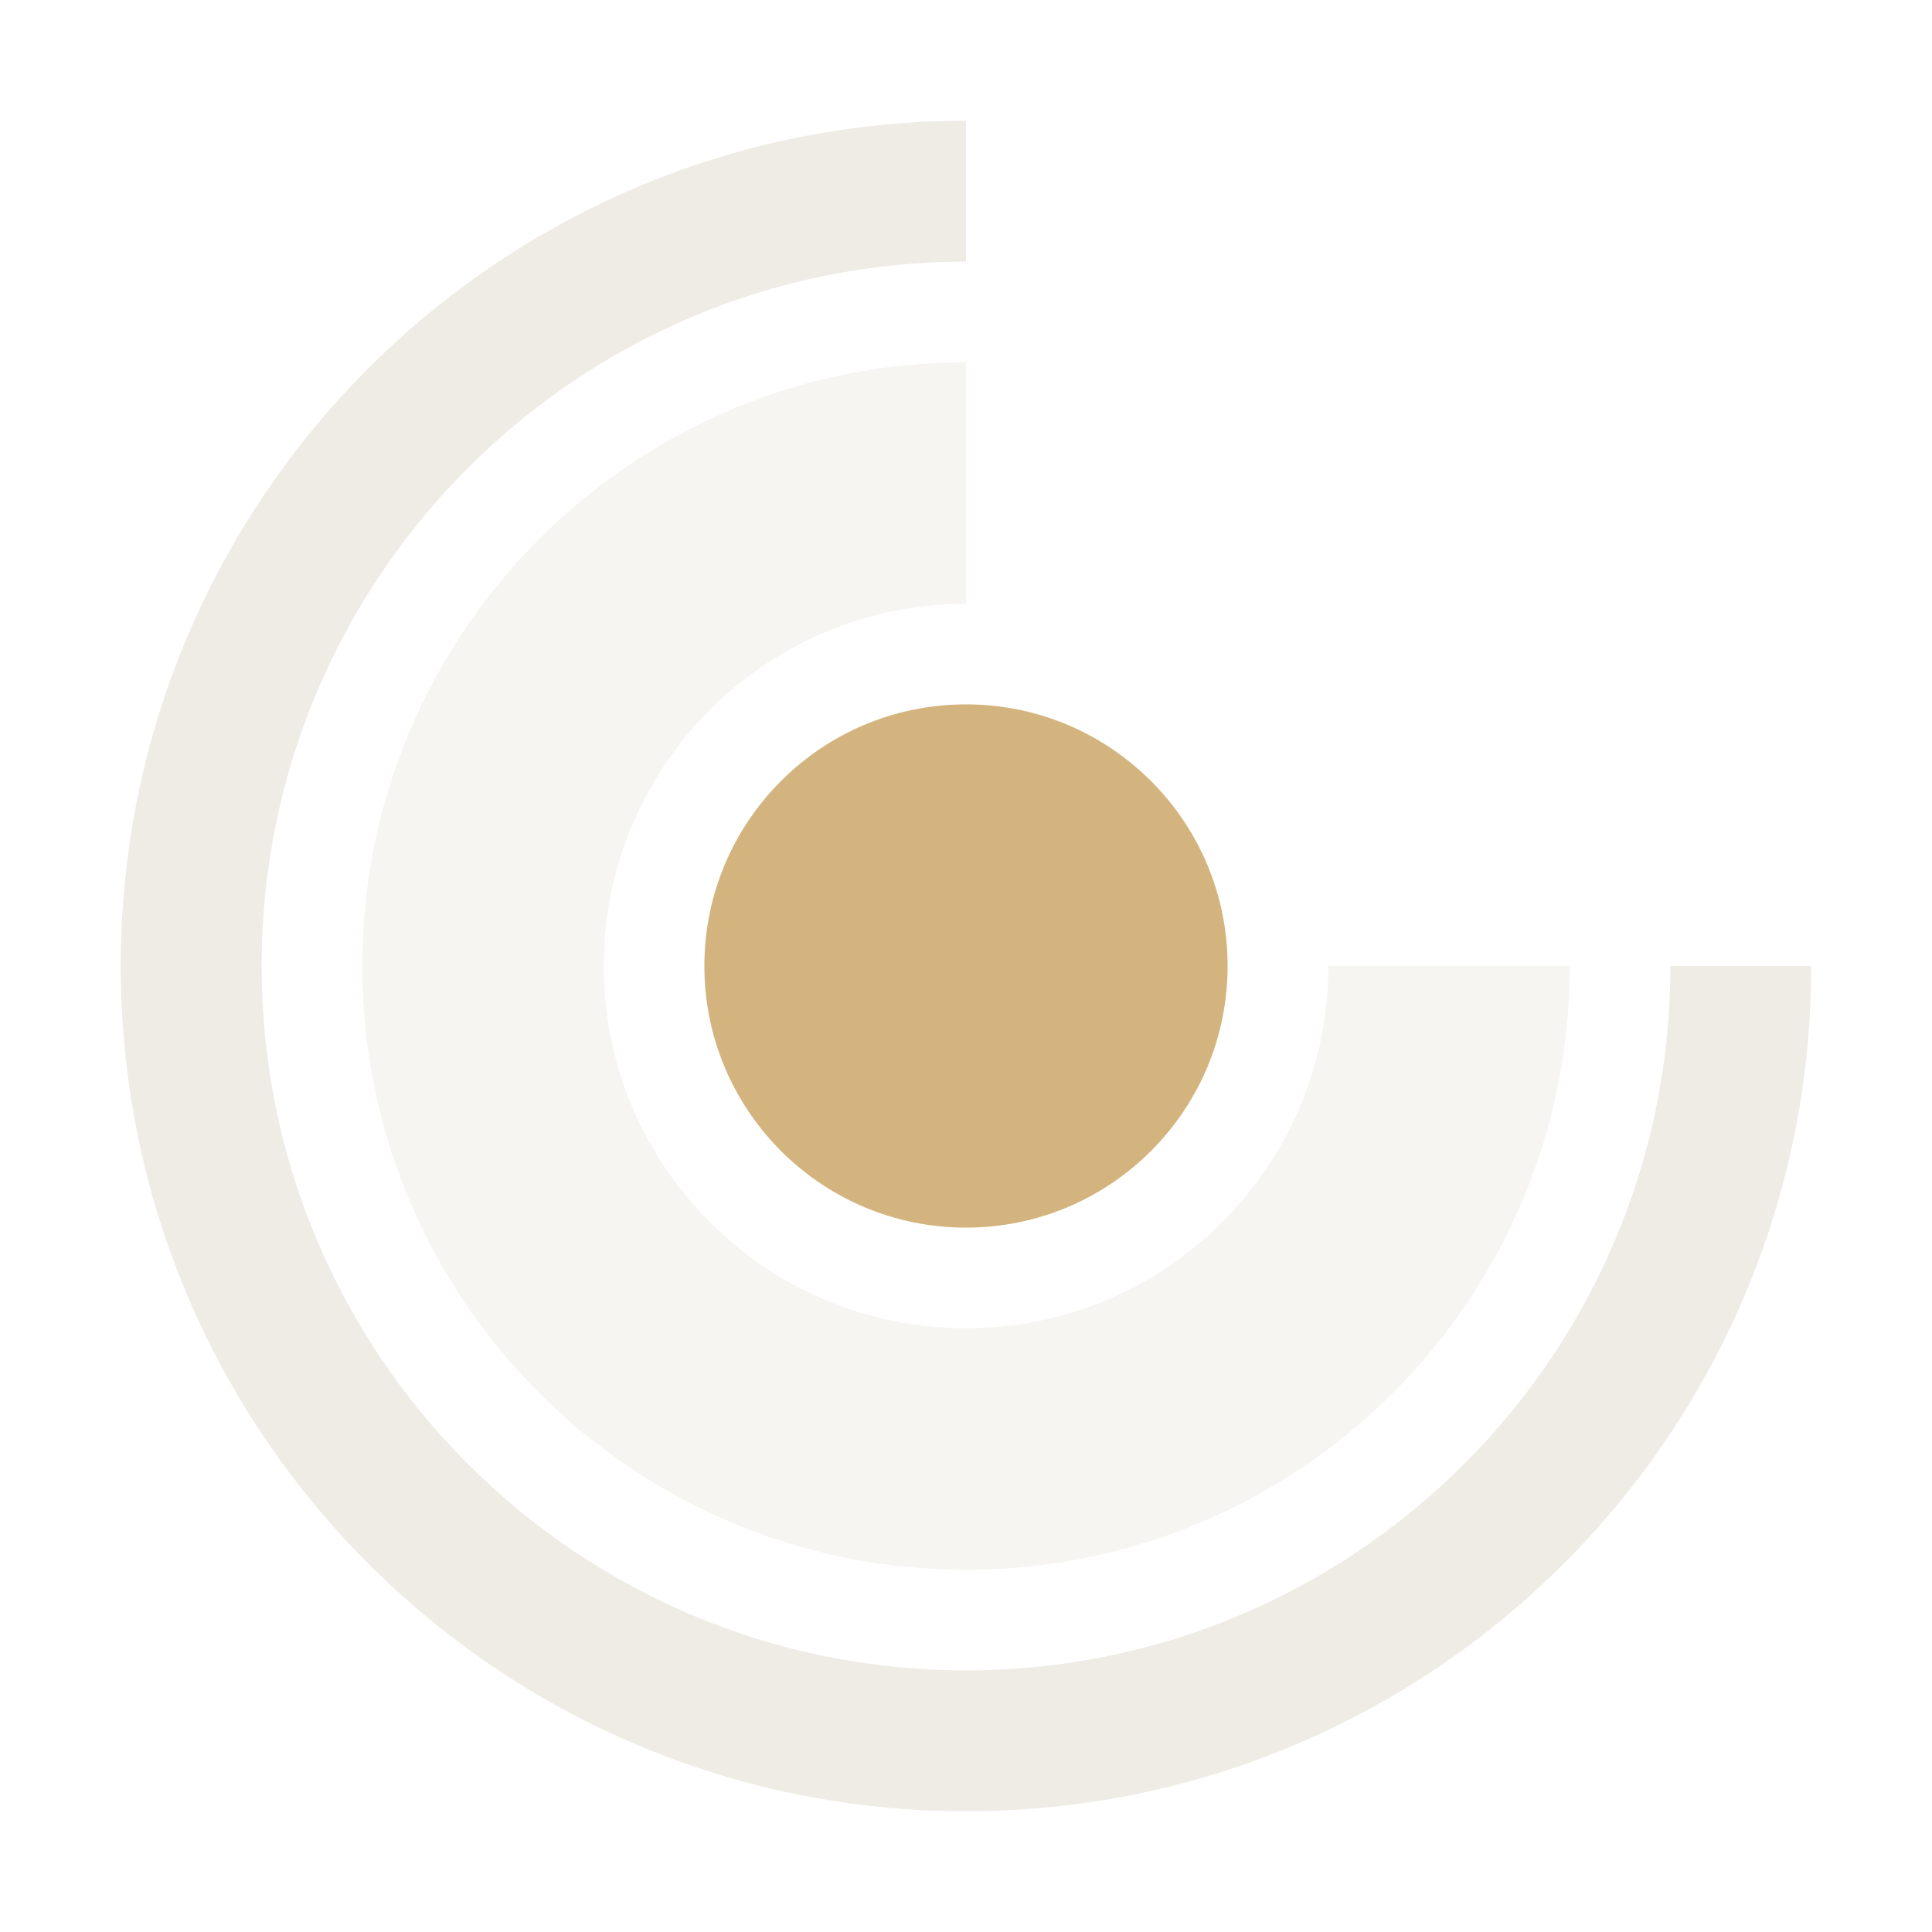
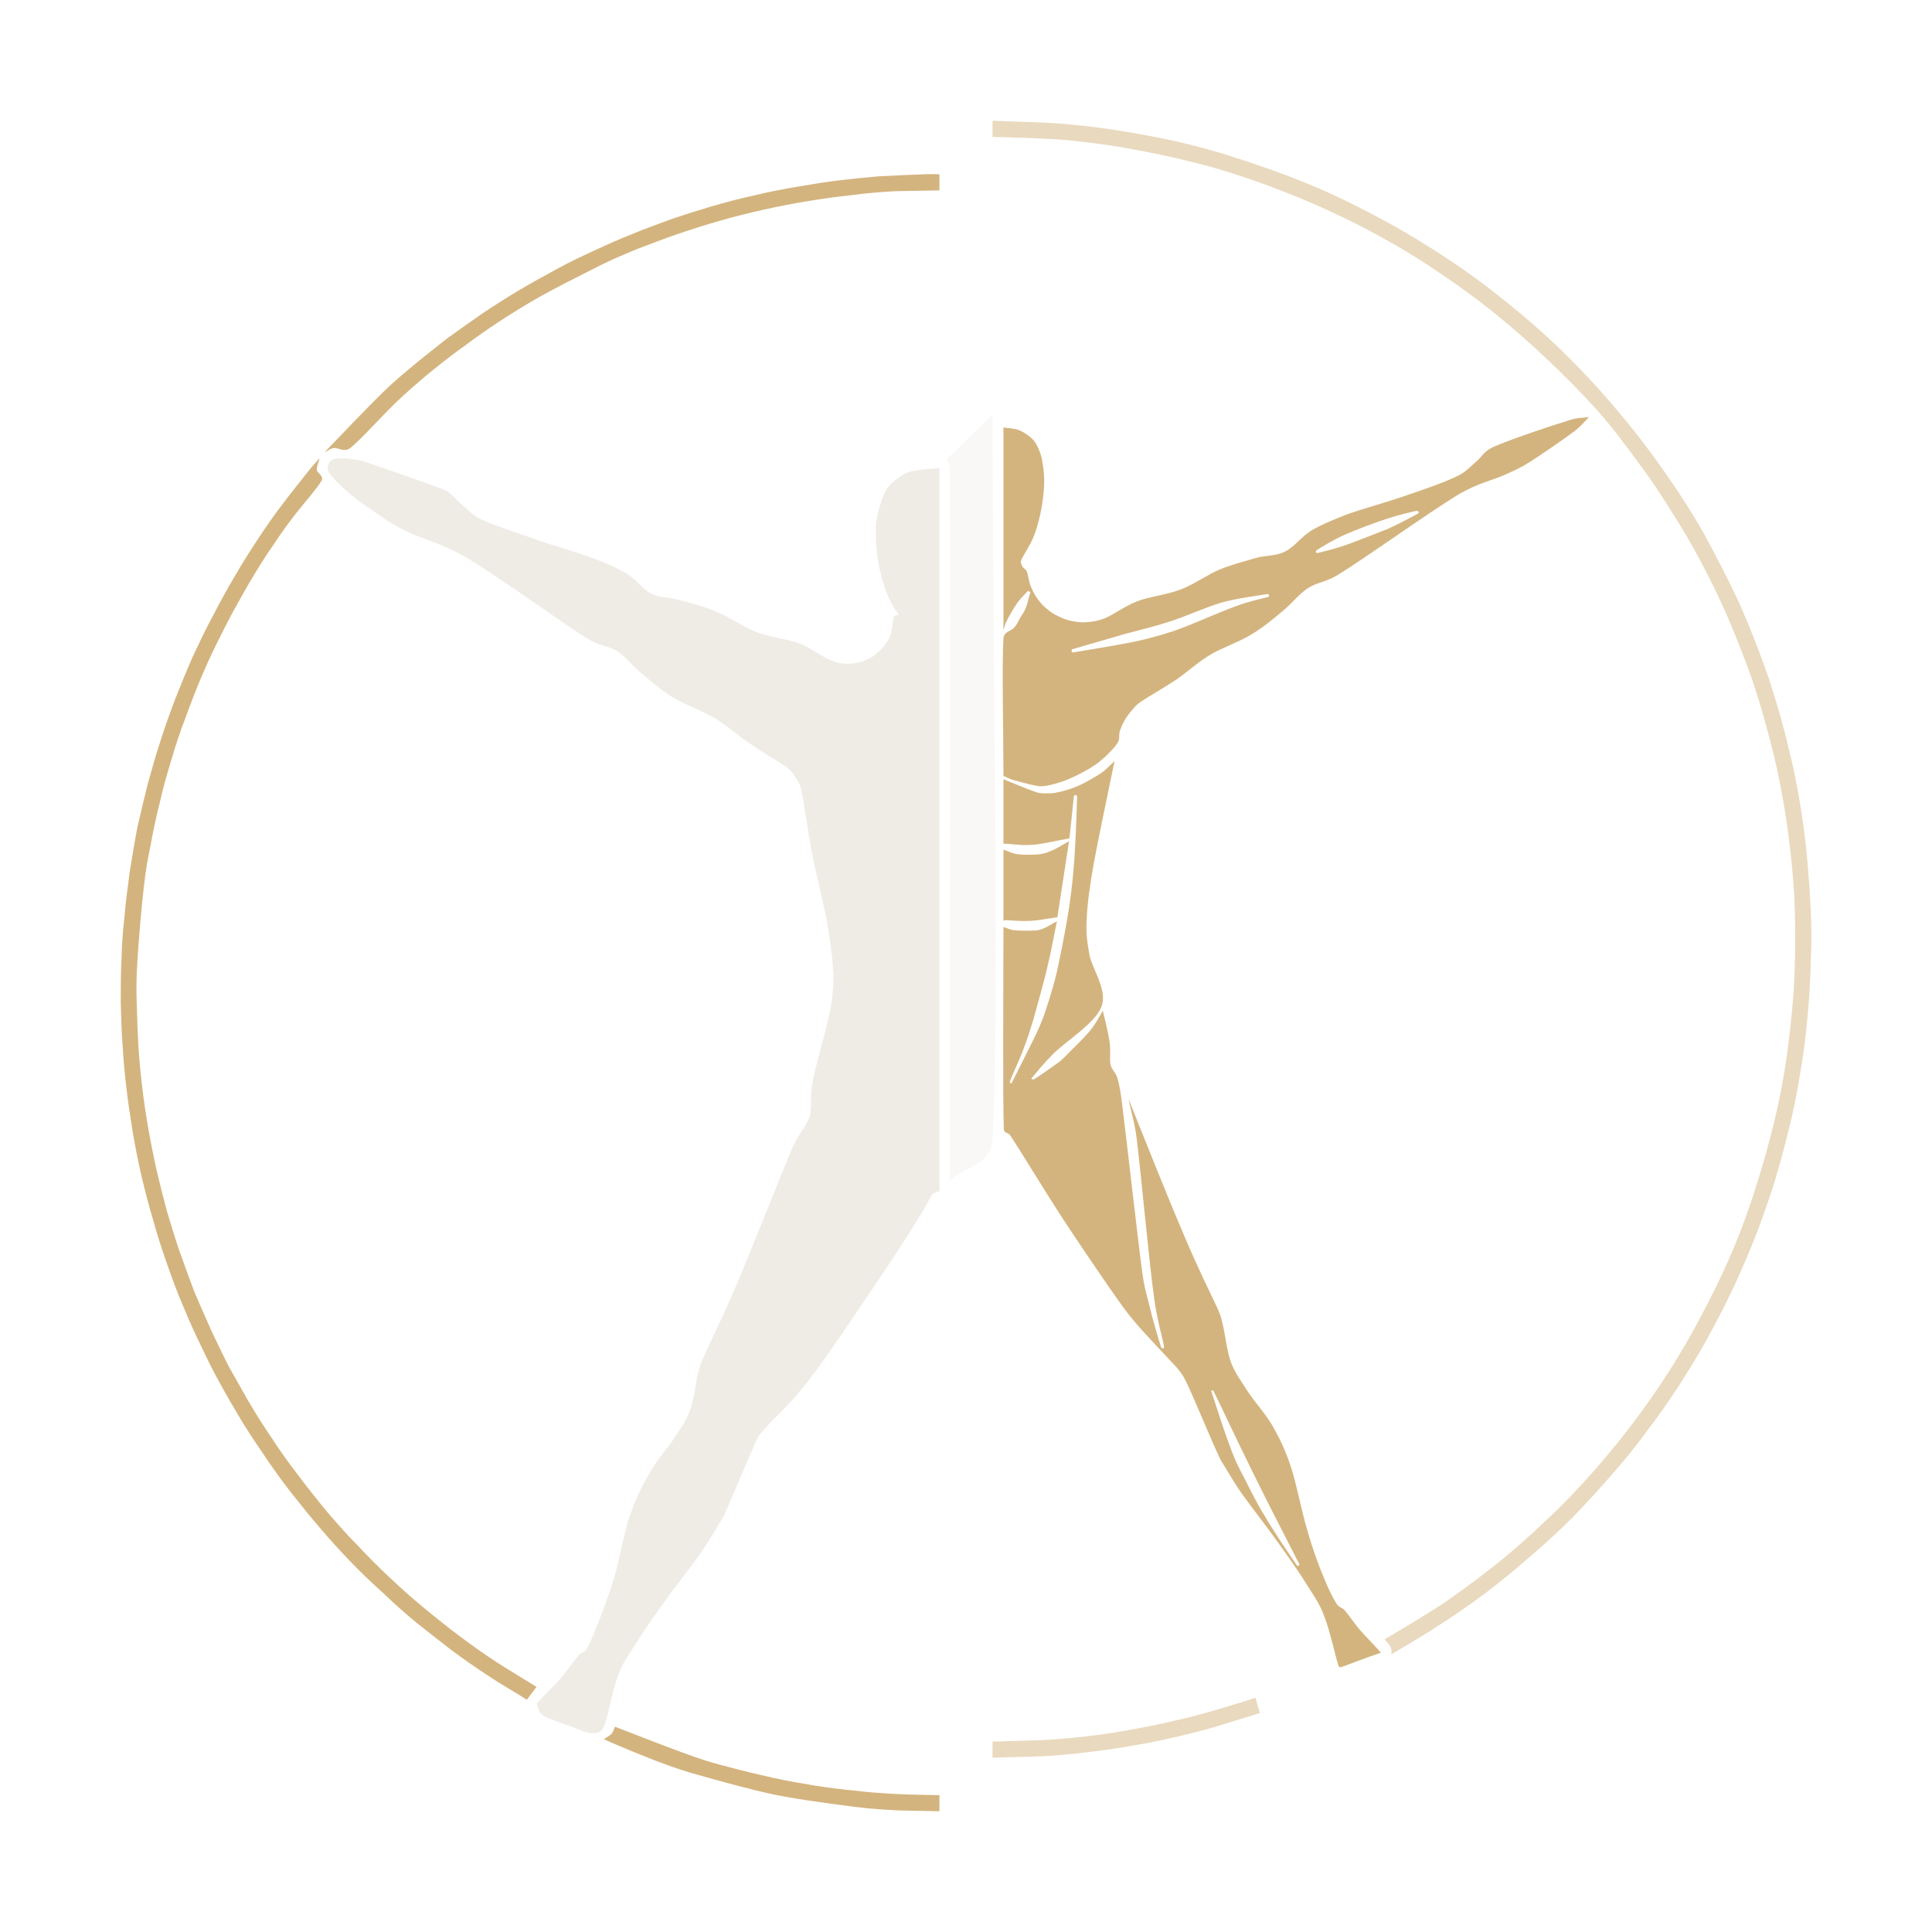
<svg xmlns="http://www.w3.org/2000/svg" viewBox="0 0 48 48" width="48" height="48">
-   <path fill="#efece6" d="M45 24A21 21 0 1 1 24 3L24 6.5A17.5 17.5 0 1 0 41.5 24Z" />
-   <path fill="#efece6" fill-opacity="0.55" d="M39 24A15 15 0 1 1 24 9L24 15A9 9 0 1 0 33 24Z" />
-   <circle cx="24" cy="24" r="6.5" fill="#d4b47e" />
+   <path fill="#d4b47e" d="M25.14 19.37C25.26 19.4 25.5 19.47 25.64 19.5C25.78 19.53 25.85 19.55 26.01 19.52C26.17 19.49 26.42 19.42 26.61 19.33C26.8 19.25 27.03 19.12 27.17 19.03C27.31 18.94 27.35 18.89 27.46 18.8C27.56 18.7 27.71 18.56 27.77 18.45C27.83 18.35 27.79 18.27 27.82 18.17C27.85 18.07 27.9 17.97 27.95 17.88C28.01 17.78 28.09 17.68 28.16 17.6C28.23 17.52 28.27 17.48 28.38 17.41C28.56 17.29 28.95 17.07 29.23 16.88C29.51 16.69 29.76 16.45 30.08 16.26C30.39 16.08 30.81 15.94 31.11 15.75C31.41 15.57 31.64 15.37 31.87 15.18C32.1 14.99 32.27 14.76 32.5 14.61C32.73 14.46 32.94 14.47 33.26 14.27C33.88 13.89 35.52 12.72 36.21 12.3C36.71 12 37.1 11.93 37.4 11.79C37.68 11.66 37.75 11.64 38.02 11.47C38.3 11.29 38.87 10.9 39.12 10.71C39.3 10.57 39.36 10.48 39.48 10.36C39.31 10.39 39.2 10.37 38.99 10.44C38.59 10.56 37.48 10.93 37.09 11.11C36.85 11.22 36.81 11.37 36.65 11.49C36.5 11.62 36.41 11.74 36.16 11.85C35.85 12 35.23 12.21 34.79 12.36C34.34 12.51 33.86 12.64 33.49 12.77C33.13 12.91 32.86 13.02 32.6 13.17C32.34 13.32 32.16 13.59 31.93 13.7C31.7 13.82 31.48 13.79 31.21 13.86C30.94 13.94 30.62 14.02 30.3 14.15C29.99 14.28 29.67 14.52 29.32 14.65C28.98 14.78 28.56 14.82 28.25 14.94C27.94 15.06 27.67 15.27 27.45 15.36C27.24 15.44 27.12 15.45 26.96 15.46C26.81 15.47 26.68 15.44 26.54 15.41C26.41 15.37 26.28 15.31 26.16 15.24C26.04 15.16 25.93 15.07 25.84 14.96C25.75 14.85 25.67 14.72 25.62 14.59C25.56 14.47 25.55 14.29 25.51 14.2C25.48 14.13 25.42 14.12 25.4 14.07C25.38 14.03 25.35 13.98 25.37 13.92C25.42 13.8 25.58 13.57 25.66 13.38C25.74 13.2 25.79 13.01 25.84 12.8C25.89 12.58 25.93 12.3 25.94 12.08C25.95 11.86 25.93 11.66 25.9 11.49C25.88 11.33 25.83 11.21 25.78 11.1C25.73 11 25.69 10.94 25.61 10.87C25.53 10.8 25.41 10.72 25.3 10.68C25.18 10.64 25.05 10.64 24.93 10.62L24.93 15.65C24.96 15.58 24.96 15.52 25.01 15.43C25.06 15.32 25.19 15.1 25.28 14.97C25.37 14.85 25.45 14.78 25.54 14.68L25.6 14.71C25.56 14.84 25.53 14.99 25.49 15.09C25.45 15.2 25.4 15.26 25.35 15.34C25.3 15.43 25.27 15.51 25.2 15.59C25.13 15.68 24.94 15.69 24.93 15.86C24.89 16.47 24.93 18.14 24.93 19.28C25 19.31 25.05 19.33 25.14 19.37ZM33.4 13.29C33.69 13.16 34.15 12.99 34.45 12.89C34.75 12.79 35.07 12.72 35.2 12.69C35.23 12.69 35.23 12.71 35.25 12.72C35.24 12.74 35.25 12.75 35.23 12.76C35.1 12.83 34.77 13.01 34.48 13.14C34.18 13.26 33.77 13.42 33.47 13.53C33.19 13.63 32.86 13.71 32.73 13.74C32.71 13.74 32.71 13.73 32.69 13.72C32.7 13.7 32.69 13.68 32.71 13.67C32.82 13.6 33.11 13.42 33.4 13.29ZM27.95 15.75C28.36 15.64 28.67 15.57 29.07 15.44C29.47 15.31 29.95 15.09 30.35 14.97C30.75 14.86 31.3 14.79 31.49 14.76C31.51 14.75 31.52 14.77 31.53 14.78C31.53 14.8 31.53 14.82 31.51 14.83C31.37 14.87 31.05 14.93 30.71 15.06C30.37 15.18 29.76 15.45 29.45 15.57C29.17 15.68 29.06 15.71 28.83 15.78C28.61 15.84 28.44 15.89 28.1 15.96C27.74 16.03 26.91 16.17 26.66 16.21C26.64 16.21 26.63 16.19 26.62 16.18C26.63 16.16 26.62 16.14 26.64 16.13C26.87 16.06 27.55 15.87 27.95 15.75ZM25.02 22.86C25.13 22.87 25.38 22.89 25.59 22.88C25.79 22.87 26.04 22.82 26.27 22.79L26.56 20.9C26.41 20.98 26.25 21.09 26.11 21.14C25.98 21.2 25.9 21.22 25.75 21.23C25.61 21.24 25.4 21.24 25.26 21.22C25.13 21.2 25.04 21.14 24.93 21.11L24.93 22.87C24.96 22.87 24.98 22.86 25.02 22.86ZM24.94 28.06C24.95 28.16 25.05 28.13 25.1 28.21C25.34 28.57 25.97 29.61 26.38 30.24C26.79 30.87 27.26 31.55 27.56 31.99C27.84 32.38 27.92 32.52 28.2 32.85C28.48 33.18 29.02 33.74 29.24 33.98C29.35 34.12 29.38 34.15 29.46 34.31C29.64 34.67 30.1 35.8 30.27 36.15C30.33 36.29 30.35 36.31 30.43 36.44C30.53 36.6 30.65 36.82 30.86 37.12C31.09 37.44 31.51 37.98 31.78 38.36C32.05 38.74 32.29 39.08 32.48 39.39C32.67 39.69 32.79 39.85 32.91 40.18C33.04 40.51 33.18 41.16 33.25 41.37C33.26 41.41 33.28 41.43 33.32 41.42C33.49 41.36 33.98 41.17 34.31 41.06C34.14 40.87 33.95 40.68 33.8 40.51C33.65 40.34 33.51 40.12 33.41 40.01C33.34 39.93 33.28 39.95 33.21 39.85C33.13 39.72 33.02 39.52 32.9 39.22C32.77 38.92 32.61 38.48 32.48 38.02C32.34 37.56 32.22 36.9 32.08 36.47C31.94 36.04 31.8 35.75 31.62 35.43C31.43 35.11 31.17 34.83 31 34.57C30.83 34.3 30.69 34.13 30.58 33.84C30.48 33.56 30.43 33.09 30.37 32.87C30.33 32.7 30.32 32.67 30.25 32.51C30.08 32.14 29.76 31.51 29.4 30.65C29.03 29.79 28.49 28.43 28.04 27.31C28.1 27.63 28.18 27.83 28.24 28.28C28.34 29.09 28.55 31.36 28.67 32.22C28.74 32.79 28.89 33.25 28.92 33.46C28.93 33.48 28.91 33.49 28.9 33.5C28.88 33.49 28.86 33.5 28.85 33.48C28.79 33.3 28.62 32.72 28.55 32.41C28.47 32.1 28.43 31.98 28.38 31.62C28.27 30.8 27.99 28.32 27.89 27.52C27.85 27.19 27.82 26.99 27.77 26.81C27.72 26.63 27.63 26.6 27.59 26.45C27.56 26.3 27.6 26.12 27.57 25.9C27.54 25.68 27.46 25.37 27.4 25.11C27.3 25.28 27.22 25.44 27.08 25.61C26.94 25.78 26.7 26.01 26.57 26.14C26.46 26.25 26.44 26.28 26.32 26.38C26.17 26.49 25.8 26.75 25.68 26.82C25.66 26.83 25.64 26.8 25.62 26.8C25.8 26.59 25.9 26.45 26.16 26.19C26.45 25.89 27.22 25.42 27.37 25C27.52 24.58 27.12 24.06 27.06 23.69C27 23.32 26.98 23.18 27 22.8C27.02 22.42 27.07 22.04 27.18 21.42C27.3 20.77 27.52 19.75 27.69 18.91C27.6 18.99 27.52 19.08 27.42 19.16C27.32 19.24 27.19 19.31 27.07 19.38C26.95 19.45 26.83 19.51 26.7 19.56C26.57 19.61 26.41 19.66 26.3 19.68C26.18 19.71 26.11 19.71 26.02 19.71C25.93 19.71 25.86 19.72 25.74 19.68C25.56 19.62 25.2 19.47 24.93 19.36L24.93 20.96C25.17 20.97 25.37 21.01 25.65 20.99C25.92 20.97 26.27 20.88 26.57 20.83C26.61 20.48 26.66 19.96 26.68 19.78C26.69 19.76 26.71 19.76 26.72 19.75C26.73 19.76 26.76 19.76 26.76 19.79C26.75 20.15 26.72 21.24 26.64 21.93C26.57 22.62 26.41 23.43 26.31 23.9C26.23 24.31 26.16 24.52 26.08 24.79C25.99 25.06 25.96 25.2 25.82 25.52C25.66 25.88 25.36 26.45 25.13 26.92C25.12 26.91 25.08 26.9 25.09 26.87C25.14 26.72 25.35 26.29 25.44 26.03C25.54 25.77 25.58 25.64 25.68 25.31C25.77 24.97 25.94 24.39 26.03 23.99C26.13 23.58 26.18 23.25 26.26 22.89C26.14 22.95 26.02 23.03 25.92 23.07C25.82 23.11 25.77 23.12 25.65 23.12C25.52 23.13 25.3 23.12 25.18 23.11C25.06 23.09 25.01 23.05 24.93 23.03C24.93 24.7 24.91 27.19 24.94 28.06ZM30.09 34.55C30.11 34.55 30.14 34.53 30.15 34.56C30.32 34.9 30.79 35.91 31.15 36.63C31.5 37.35 32.09 38.48 32.28 38.86C32.29 38.88 32.27 38.89 32.27 38.9C32.25 38.9 32.23 38.91 32.22 38.89C32.08 38.69 31.66 38.07 31.45 37.71C31.23 37.36 31.08 37.05 30.93 36.75C30.77 36.45 30.68 36.28 30.55 35.91C30.41 35.55 30.24 35 30.09 34.55Z" />
+   <path fill="#efece6" fill-opacity="0.34" d="M24.66 10.3L23.51 11.42C23.54 11.49 23.6 11.53 23.6 11.63C23.62 14.61 23.6 23.43 23.6 29.34C23.96 28.98 24.63 28.96 24.66 28.28C24.84 25.1 24.66 16.29 24.66 10.3Z" />
+   <path fill="#efece6" d="M13.35 42.31C13.33 42.33 13.33 42.34 13.35 42.37C13.37 42.42 13.38 42.55 13.49 42.62C13.62 42.7 13.92 42.8 14.13 42.87C14.33 42.95 14.57 43.06 14.72 43.06C14.87 43.07 14.95 43.02 15.01 42.88C15.11 42.64 15.22 41.98 15.35 41.65C15.47 41.31 15.58 41.18 15.77 40.88C15.95 40.58 16.19 40.24 16.46 39.86C16.73 39.48 17.16 38.94 17.38 38.62C17.6 38.31 17.72 38.09 17.83 37.92C17.91 37.78 17.94 37.75 18.01 37.61C18.16 37.25 18.63 36.15 18.79 35.79C18.86 35.65 18.88 35.63 18.99 35.51C19.2 35.26 19.63 34.9 20.08 34.31C20.56 33.69 21.4 32.43 21.87 31.73C22.34 31.04 22.68 30.49 22.89 30.15C23.02 29.95 23.09 29.79 23.14 29.7C23.17 29.66 23.2 29.65 23.23 29.63C23.26 29.61 23.3 29.61 23.34 29.6L23.34 11.63C23.14 11.65 22.9 11.66 22.75 11.69C22.63 11.71 22.59 11.72 22.48 11.77C22.38 11.83 22.24 11.92 22.15 12.01C22.06 12.1 22.01 12.16 21.95 12.31C21.89 12.45 21.81 12.73 21.78 12.9C21.75 13.06 21.76 13.14 21.76 13.28C21.76 13.43 21.77 13.59 21.79 13.75C21.81 13.91 21.84 14.09 21.88 14.24C21.91 14.39 21.96 14.53 22 14.65C22.05 14.78 22.09 14.89 22.15 14.99C22.2 15.09 22.27 15.18 22.33 15.27L22.21 15.31C22.17 15.48 22.17 15.67 22.11 15.81C22.05 15.95 21.96 16.07 21.85 16.17C21.75 16.28 21.61 16.36 21.48 16.41C21.34 16.47 21.19 16.49 21.04 16.49C20.9 16.49 20.8 16.47 20.61 16.39C20.41 16.31 20.15 16.1 19.85 15.98C19.54 15.87 19.12 15.83 18.78 15.7C18.44 15.56 18.11 15.32 17.8 15.2C17.48 15.06 17.13 14.98 16.86 14.9C16.6 14.83 16.4 14.86 16.18 14.75C15.96 14.64 15.81 14.39 15.55 14.24C15.29 14.09 15 13.96 14.62 13.83C14.25 13.69 13.75 13.56 13.31 13.4C12.87 13.25 12.27 13.05 11.97 12.91C11.74 12.81 11.66 12.69 11.52 12.58C11.39 12.47 11.25 12.31 11.16 12.24C11.09 12.19 11.07 12.18 10.99 12.15C10.64 12.02 9.45 11.6 9.06 11.47C8.86 11.41 8.73 11.41 8.61 11.39C8.49 11.38 8.41 11.39 8.35 11.39C8.29 11.4 8.26 11.42 8.23 11.45C8.19 11.47 8.16 11.51 8.15 11.56C8.14 11.6 8.13 11.67 8.17 11.73C8.2 11.79 8.26 11.85 8.34 11.94C8.43 12.03 8.53 12.13 8.68 12.26C8.83 12.38 9.02 12.53 9.25 12.68C9.48 12.84 9.68 12.99 10.08 13.19C10.47 13.39 10.98 13.49 11.65 13.89C12.4 14.34 13.96 15.47 14.58 15.86C14.9 16.06 15.13 16.04 15.35 16.19C15.58 16.34 15.71 16.55 15.94 16.73C16.16 16.92 16.42 17.14 16.72 17.33C17.03 17.51 17.45 17.66 17.77 17.85C18.08 18.04 18.3 18.25 18.61 18.46C18.91 18.67 19.39 18.95 19.58 19.09C19.68 19.17 19.71 19.23 19.76 19.31C19.81 19.39 19.87 19.45 19.9 19.59C19.97 19.89 20.06 20.58 20.16 21.13C20.27 21.69 20.46 22.44 20.55 22.92C20.63 23.39 20.67 23.7 20.69 23.99C20.72 24.28 20.71 24.42 20.69 24.65C20.67 24.89 20.64 25.06 20.56 25.39C20.48 25.76 20.26 26.48 20.19 26.88C20.11 27.27 20.19 27.47 20.11 27.75C20.02 28.02 19.84 28.16 19.68 28.53C19.39 29.22 18.69 31 18.32 31.87C17.96 32.72 17.64 33.35 17.48 33.72C17.4 33.9 17.39 33.94 17.34 34.12C17.29 34.34 17.24 34.78 17.14 35.05C17.04 35.32 16.92 35.47 16.75 35.73C16.58 35.99 16.31 36.28 16.13 36.61C15.94 36.94 15.79 37.24 15.64 37.68C15.49 38.13 15.39 38.77 15.24 39.26C15.09 39.75 14.86 40.33 14.74 40.62C14.67 40.8 14.6 40.93 14.55 41.01C14.5 41.07 14.45 41.04 14.4 41.1C14.3 41.21 14.14 41.44 13.97 41.65C13.8 41.85 13.45 42.19 13.35 42.31Z" />
+   <path fill="#d4b47e" fill-opacity="0.5" d="M44.98 22.46C44.95 21.9 44.89 21.11 44.8 20.48C44.71 19.84 44.6 19.24 44.45 18.64C44.31 18.03 44.14 17.45 43.94 16.84C43.73 16.23 43.48 15.59 43.21 14.98C42.93 14.38 42.61 13.76 42.3 13.2C41.98 12.64 41.65 12.14 41.29 11.63C40.93 11.12 40.56 10.64 40.14 10.15C39.73 9.66 39.25 9.15 38.78 8.69C38.3 8.23 37.78 7.78 37.27 7.38C36.77 6.98 36.29 6.64 35.75 6.29C35.21 5.94 34.6 5.58 34.03 5.29C33.46 4.99 32.93 4.74 32.33 4.5C31.73 4.26 31.06 4.03 30.45 3.84C29.83 3.65 29.26 3.51 28.63 3.39C28 3.27 27.32 3.16 26.66 3.1C26 3.03 25.33 3.03 24.66 3L24.66 3.4C25.27 3.42 25.89 3.43 26.49 3.48C27.11 3.54 27.71 3.62 28.31 3.74C28.91 3.85 29.51 3.99 30.1 4.15C30.69 4.32 31.31 4.53 31.84 4.74C32.37 4.94 32.84 5.15 33.3 5.37C33.76 5.58 34.17 5.81 34.6 6.05C35.02 6.29 35.42 6.54 35.84 6.83C36.26 7.11 36.69 7.43 37.12 7.77C37.55 8.12 37.98 8.49 38.41 8.9C38.84 9.3 39.3 9.77 39.68 10.19C40.06 10.62 40.39 11.06 40.68 11.46C40.97 11.85 41.18 12.15 41.44 12.57C41.71 12.98 42 13.47 42.25 13.94C42.5 14.41 42.73 14.88 42.94 15.37C43.15 15.86 43.34 16.35 43.52 16.85C43.69 17.35 43.84 17.86 43.97 18.37C44.11 18.89 44.22 19.41 44.31 19.93C44.4 20.45 44.47 20.98 44.52 21.51C44.57 22.03 44.6 22.56 44.6 23.09C44.61 23.62 44.59 24.15 44.56 24.68C44.52 25.21 44.46 25.74 44.39 26.26C44.31 26.79 44.22 27.29 44.09 27.83C43.96 28.36 43.8 28.95 43.63 29.47C43.47 30 43.28 30.5 43.09 30.97C42.89 31.44 42.7 31.85 42.47 32.3C42.24 32.75 41.98 33.24 41.7 33.69C41.43 34.15 41.12 34.6 40.82 35.02C40.52 35.43 40.26 35.77 39.92 36.17C39.58 36.58 39.18 37.02 38.76 37.44C38.34 37.85 37.88 38.28 37.41 38.67C36.94 39.06 36.44 39.43 35.94 39.78C35.44 40.12 34.91 40.42 34.4 40.73C34.45 40.79 34.52 40.86 34.55 40.92C34.58 40.98 34.57 41.04 34.57 41.1C34.97 40.86 35.37 40.63 35.75 40.38C36.14 40.13 36.5 39.88 36.88 39.6C37.26 39.31 37.68 38.97 38.04 38.65C38.4 38.34 38.71 38.06 39.05 37.72C39.38 37.38 39.75 36.98 40.06 36.62C40.38 36.26 40.65 35.92 40.92 35.55C41.2 35.19 41.46 34.81 41.71 34.43C41.96 34.04 42.19 33.67 42.42 33.25C42.65 32.83 42.9 32.35 43.1 31.92C43.3 31.48 43.47 31.08 43.64 30.65C43.8 30.23 43.95 29.8 44.09 29.36C44.22 28.92 44.34 28.48 44.45 28.03C44.56 27.59 44.65 27.14 44.72 26.69C44.8 26.24 44.86 25.8 44.9 25.33C44.95 24.85 44.98 24.31 44.99 23.83C45.01 23.36 45.01 23.02 44.98 22.46ZM30.68 42.34C30.37 42.44 29.77 42.62 29.27 42.73C28.77 42.85 28.21 42.96 27.71 43.04C27.21 43.12 26.76 43.17 26.25 43.21C25.75 43.25 25.19 43.25 24.66 43.27L24.66 43.67C25.2 43.65 25.73 43.65 26.28 43.61C26.84 43.56 27.44 43.49 28.02 43.39C28.59 43.3 29.18 43.17 29.73 43.03C30.27 42.89 30.77 42.72 31.3 42.56L31.19 42.18C31.02 42.23 30.92 42.28 30.68 42.34Z" />
+   <path fill="#d4b47e" d="M22.96 4.33C22.71 4.34 22.19 4.36 21.84 4.38C21.49 4.41 21.18 4.44 20.85 4.48C20.52 4.52 20.21 4.57 19.86 4.63C19.51 4.69 19.12 4.76 18.76 4.85C18.39 4.93 18.01 5.03 17.67 5.13C17.33 5.23 17.05 5.32 16.72 5.43C16.39 5.55 16 5.69 15.67 5.83C15.34 5.96 15.06 6.09 14.75 6.23C14.45 6.37 14.17 6.5 13.86 6.67C13.55 6.84 13.18 7.04 12.88 7.22C12.58 7.4 12.33 7.56 12.04 7.75C11.75 7.95 11.41 8.19 11.12 8.4C10.84 8.62 10.61 8.8 10.34 9.02C10.07 9.25 9.86 9.41 9.5 9.76C9.12 10.13 8.54 10.74 8.07 11.23C8.15 11.2 8.19 11.15 8.29 11.13C8.4 11.12 8.55 11.24 8.69 11.14C8.98 10.92 9.56 10.24 10.04 9.81C10.51 9.38 11.03 8.96 11.56 8.58C12.08 8.19 12.63 7.83 13.19 7.5C13.75 7.17 14.49 6.81 14.92 6.59C15.32 6.39 15.5 6.33 15.82 6.19C16.14 6.07 16.5 5.93 16.85 5.81C17.2 5.69 17.55 5.58 17.9 5.48C18.25 5.38 18.61 5.29 18.97 5.21C19.33 5.13 19.69 5.06 20.05 5C20.41 4.94 20.78 4.89 21.14 4.85C21.5 4.8 21.87 4.77 22.24 4.75C22.6 4.74 22.97 4.74 23.34 4.73L23.34 4.33C23.21 4.33 23.13 4.32 22.96 4.33ZM7.69 11.67C7.54 11.86 7.21 12.27 7 12.55C6.79 12.83 6.62 13.07 6.43 13.36C6.23 13.66 6.02 13.99 5.83 14.32C5.64 14.64 5.46 14.97 5.29 15.3C5.11 15.63 4.95 15.97 4.79 16.31C4.64 16.65 4.5 17 4.36 17.35C4.23 17.69 4.1 18.05 3.99 18.4C3.87 18.76 3.77 19.12 3.67 19.48C3.58 19.84 3.49 20.21 3.41 20.57C3.34 20.94 3.28 21.31 3.22 21.68C3.17 22.05 3.12 22.44 3.09 22.8C3.05 23.15 3.03 23.44 3.02 23.79C3 24.14 3 24.54 3 24.91C3.01 25.29 3.02 25.68 3.05 26.03C3.07 26.39 3.1 26.68 3.14 27.03C3.18 27.38 3.24 27.77 3.3 28.14C3.36 28.51 3.44 28.88 3.52 29.24C3.61 29.61 3.7 29.97 3.81 30.33C3.91 30.69 4.02 31.04 4.15 31.4C4.27 31.75 4.4 32.1 4.55 32.45C4.69 32.79 4.85 33.15 5.01 33.47C5.16 33.79 5.29 34.05 5.46 34.36C5.63 34.67 5.83 35.01 6.02 35.33C6.22 35.65 6.44 35.98 6.64 36.27C6.84 36.56 7.01 36.8 7.23 37.08C7.45 37.36 7.69 37.66 7.94 37.95C8.18 38.23 8.43 38.51 8.69 38.78C8.95 39.05 9.22 39.31 9.5 39.56C9.77 39.82 10.05 40.07 10.34 40.31C10.63 40.54 10.92 40.77 11.22 41C11.52 41.22 11.83 41.44 12.14 41.64C12.45 41.85 12.78 42.03 13.09 42.23L13.33 41.91C13.01 41.71 12.67 41.51 12.36 41.31C12.05 41.11 11.77 40.91 11.46 40.68C11.15 40.45 10.8 40.17 10.5 39.92C10.2 39.67 9.94 39.44 9.68 39.19C9.41 38.94 9.15 38.68 8.9 38.41C8.64 38.15 8.41 37.89 8.16 37.6C7.91 37.3 7.63 36.95 7.4 36.64C7.16 36.33 6.96 36.05 6.76 35.74C6.55 35.44 6.35 35.11 6.17 34.81C6 34.51 5.85 34.24 5.69 33.96C5.54 33.67 5.41 33.39 5.26 33.08C5.12 32.76 4.96 32.41 4.82 32.07C4.69 31.73 4.56 31.36 4.44 31.03C4.33 30.7 4.25 30.43 4.15 30.1C4.06 29.77 3.96 29.37 3.88 29.03C3.81 28.69 3.75 28.41 3.69 28.07C3.63 27.73 3.57 27.33 3.53 26.98C3.49 26.64 3.46 26.33 3.44 26.01C3.42 25.68 3.41 25.38 3.4 25.03C3.39 24.68 3.38 24.43 3.41 23.93C3.44 23.42 3.52 22.47 3.58 21.98C3.63 21.54 3.67 21.36 3.74 21.01C3.8 20.67 3.88 20.29 3.97 19.94C4.05 19.58 4.15 19.23 4.26 18.87C4.36 18.53 4.47 18.19 4.61 17.83C4.74 17.47 4.9 17.05 5.06 16.69C5.21 16.34 5.36 16.03 5.53 15.7C5.69 15.37 5.87 15.05 6.05 14.73C6.23 14.41 6.42 14.1 6.62 13.79C6.83 13.48 7.02 13.19 7.25 12.89C7.48 12.58 7.88 12.14 7.99 11.94C8.05 11.82 7.88 11.76 7.87 11.67C7.87 11.57 7.92 11.48 7.94 11.38C7.86 11.48 7.8 11.53 7.69 11.67ZM15.32 43.35C15.53 43.44 15.92 43.6 16.25 43.73C16.58 43.85 16.82 43.95 17.32 44.09C17.81 44.23 18.6 44.45 19.25 44.59C19.9 44.72 20.7 44.82 21.22 44.89C21.72 44.95 21.99 44.96 22.34 44.98C22.69 44.99 23 44.99 23.34 45L23.34 44.6C22.97 44.59 22.58 44.59 22.24 44.57C21.89 44.55 21.58 44.53 21.26 44.49C20.93 44.46 20.63 44.42 20.29 44.37C19.95 44.31 19.56 44.25 19.21 44.17C18.85 44.09 18.47 44 18.14 43.91C17.8 43.82 17.62 43.78 17.2 43.63C16.72 43.46 15.92 43.15 15.28 42.9C15.25 42.96 15.24 43.02 15.2 43.07C15.15 43.12 15.06 43.17 15 43.21C15.11 43.26 15.18 43.29 15.32 43.35Z" />
</svg>
